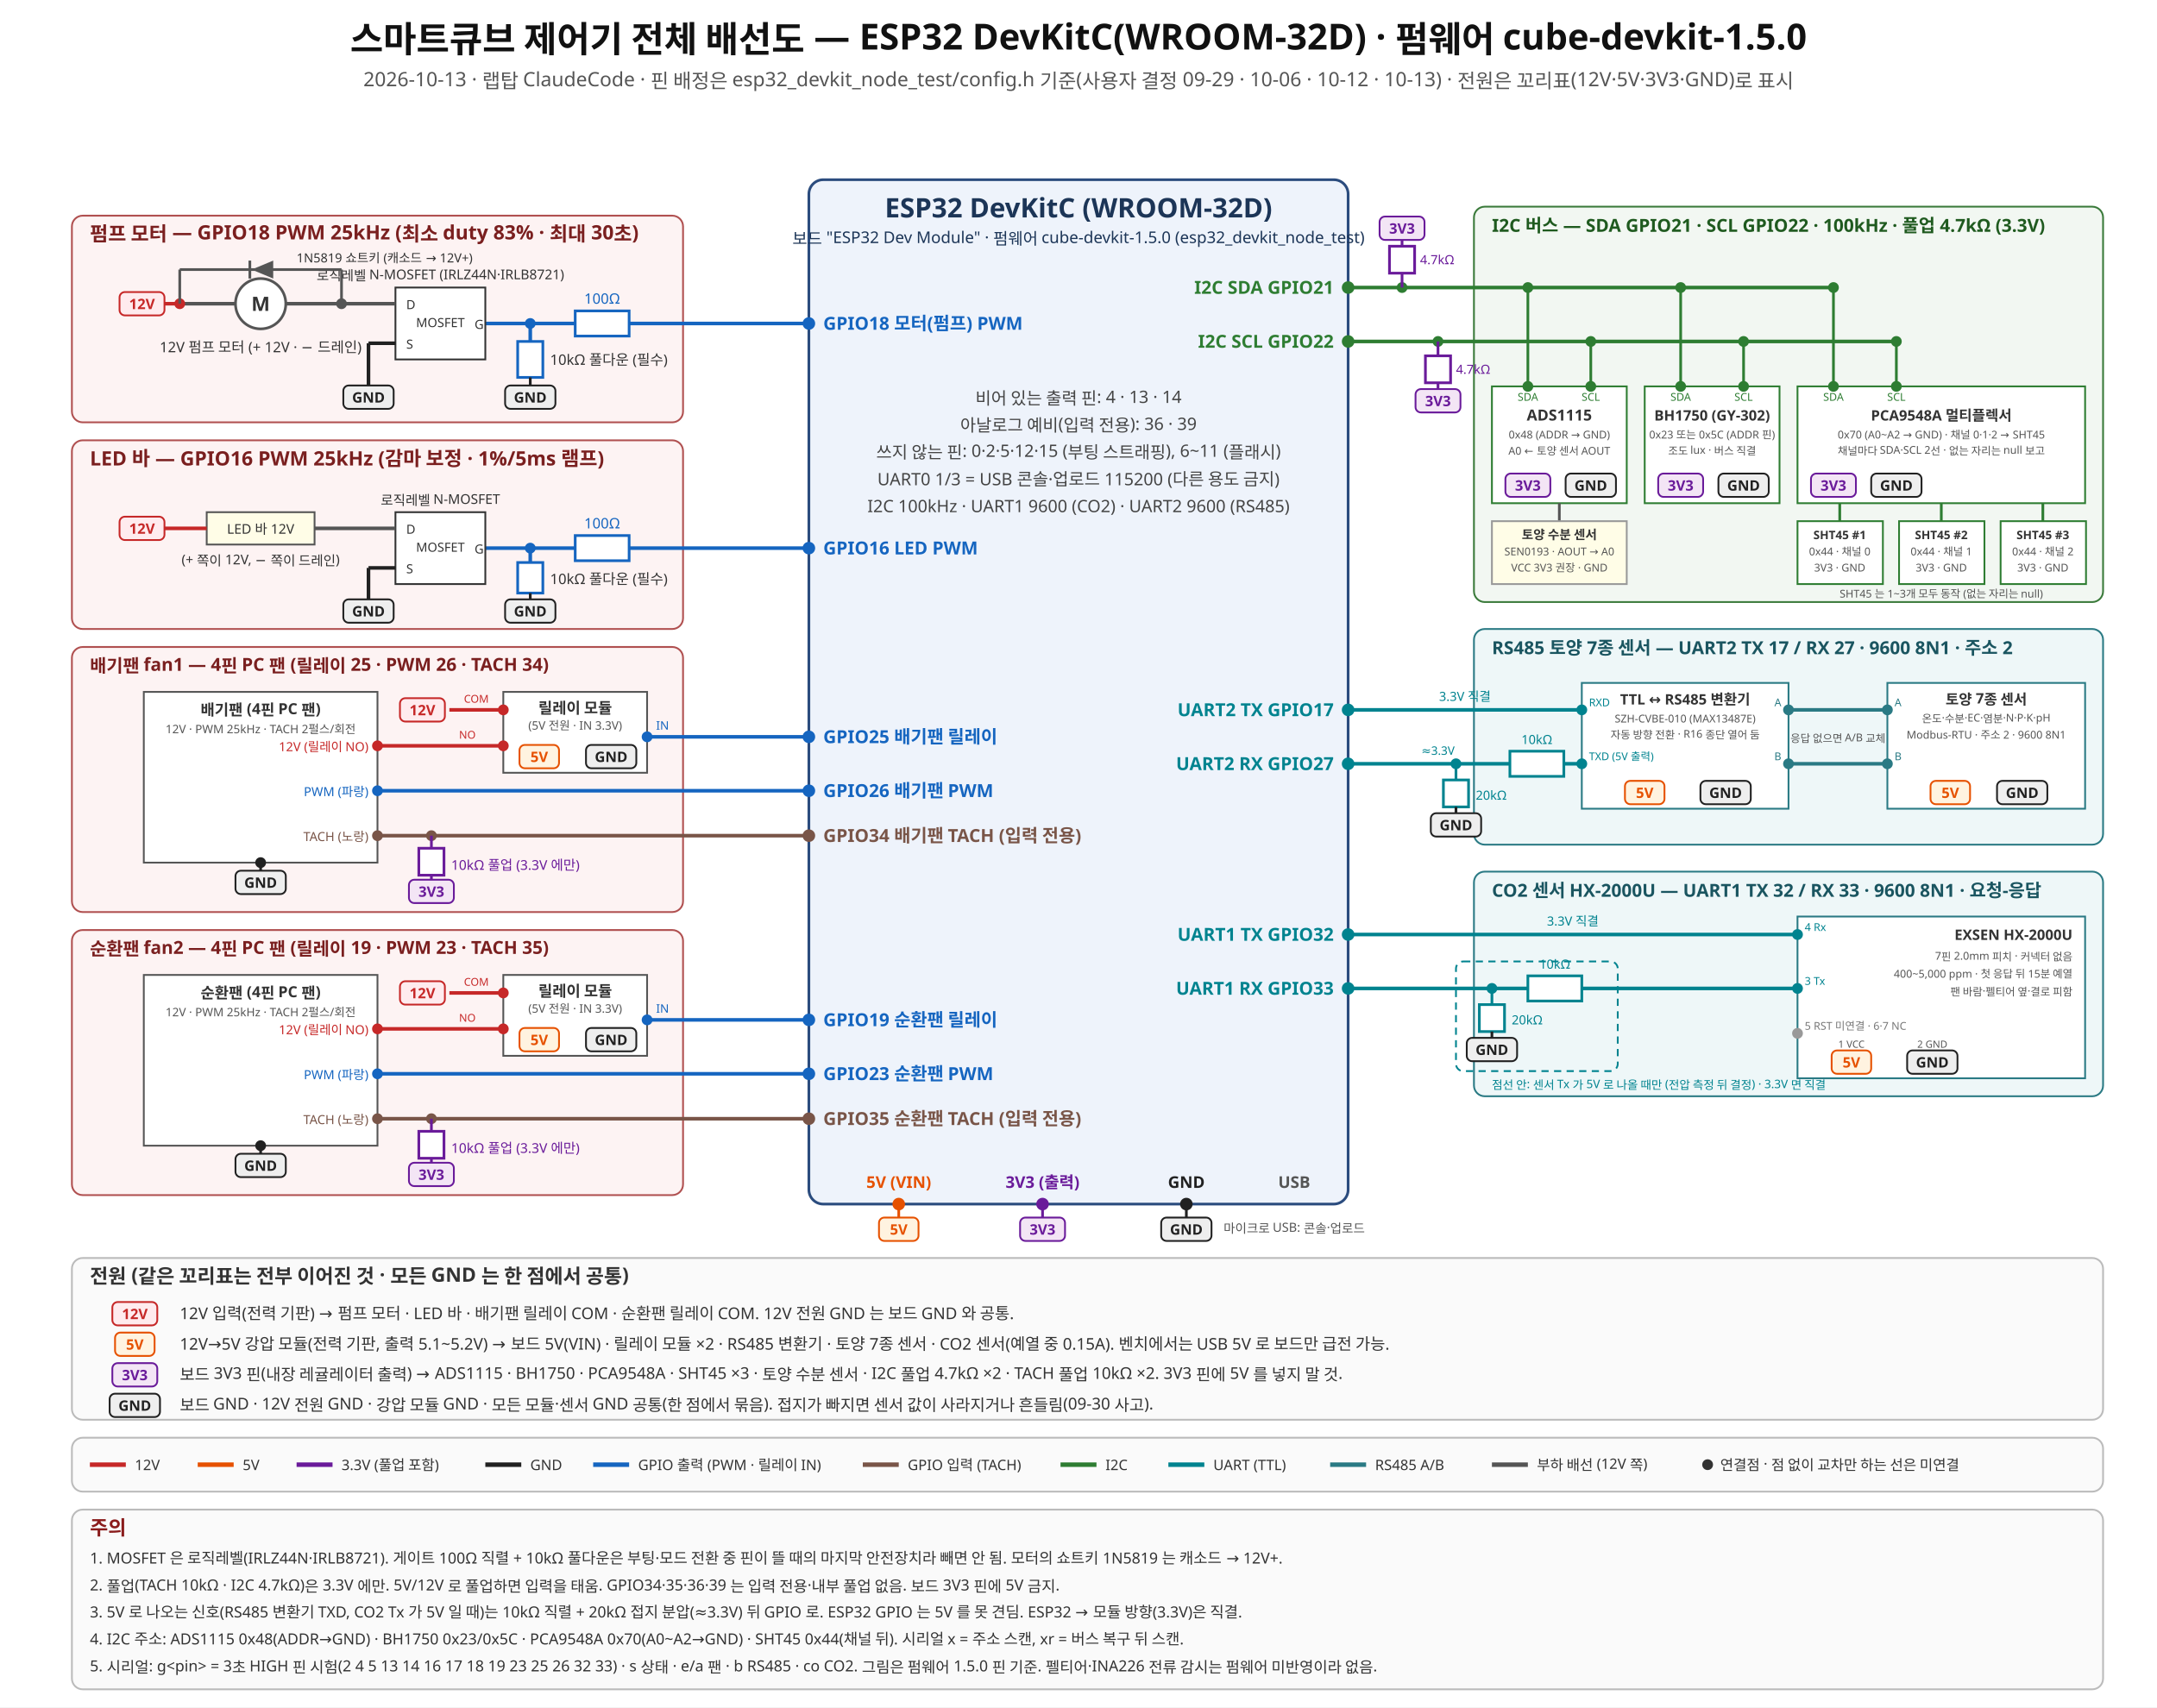
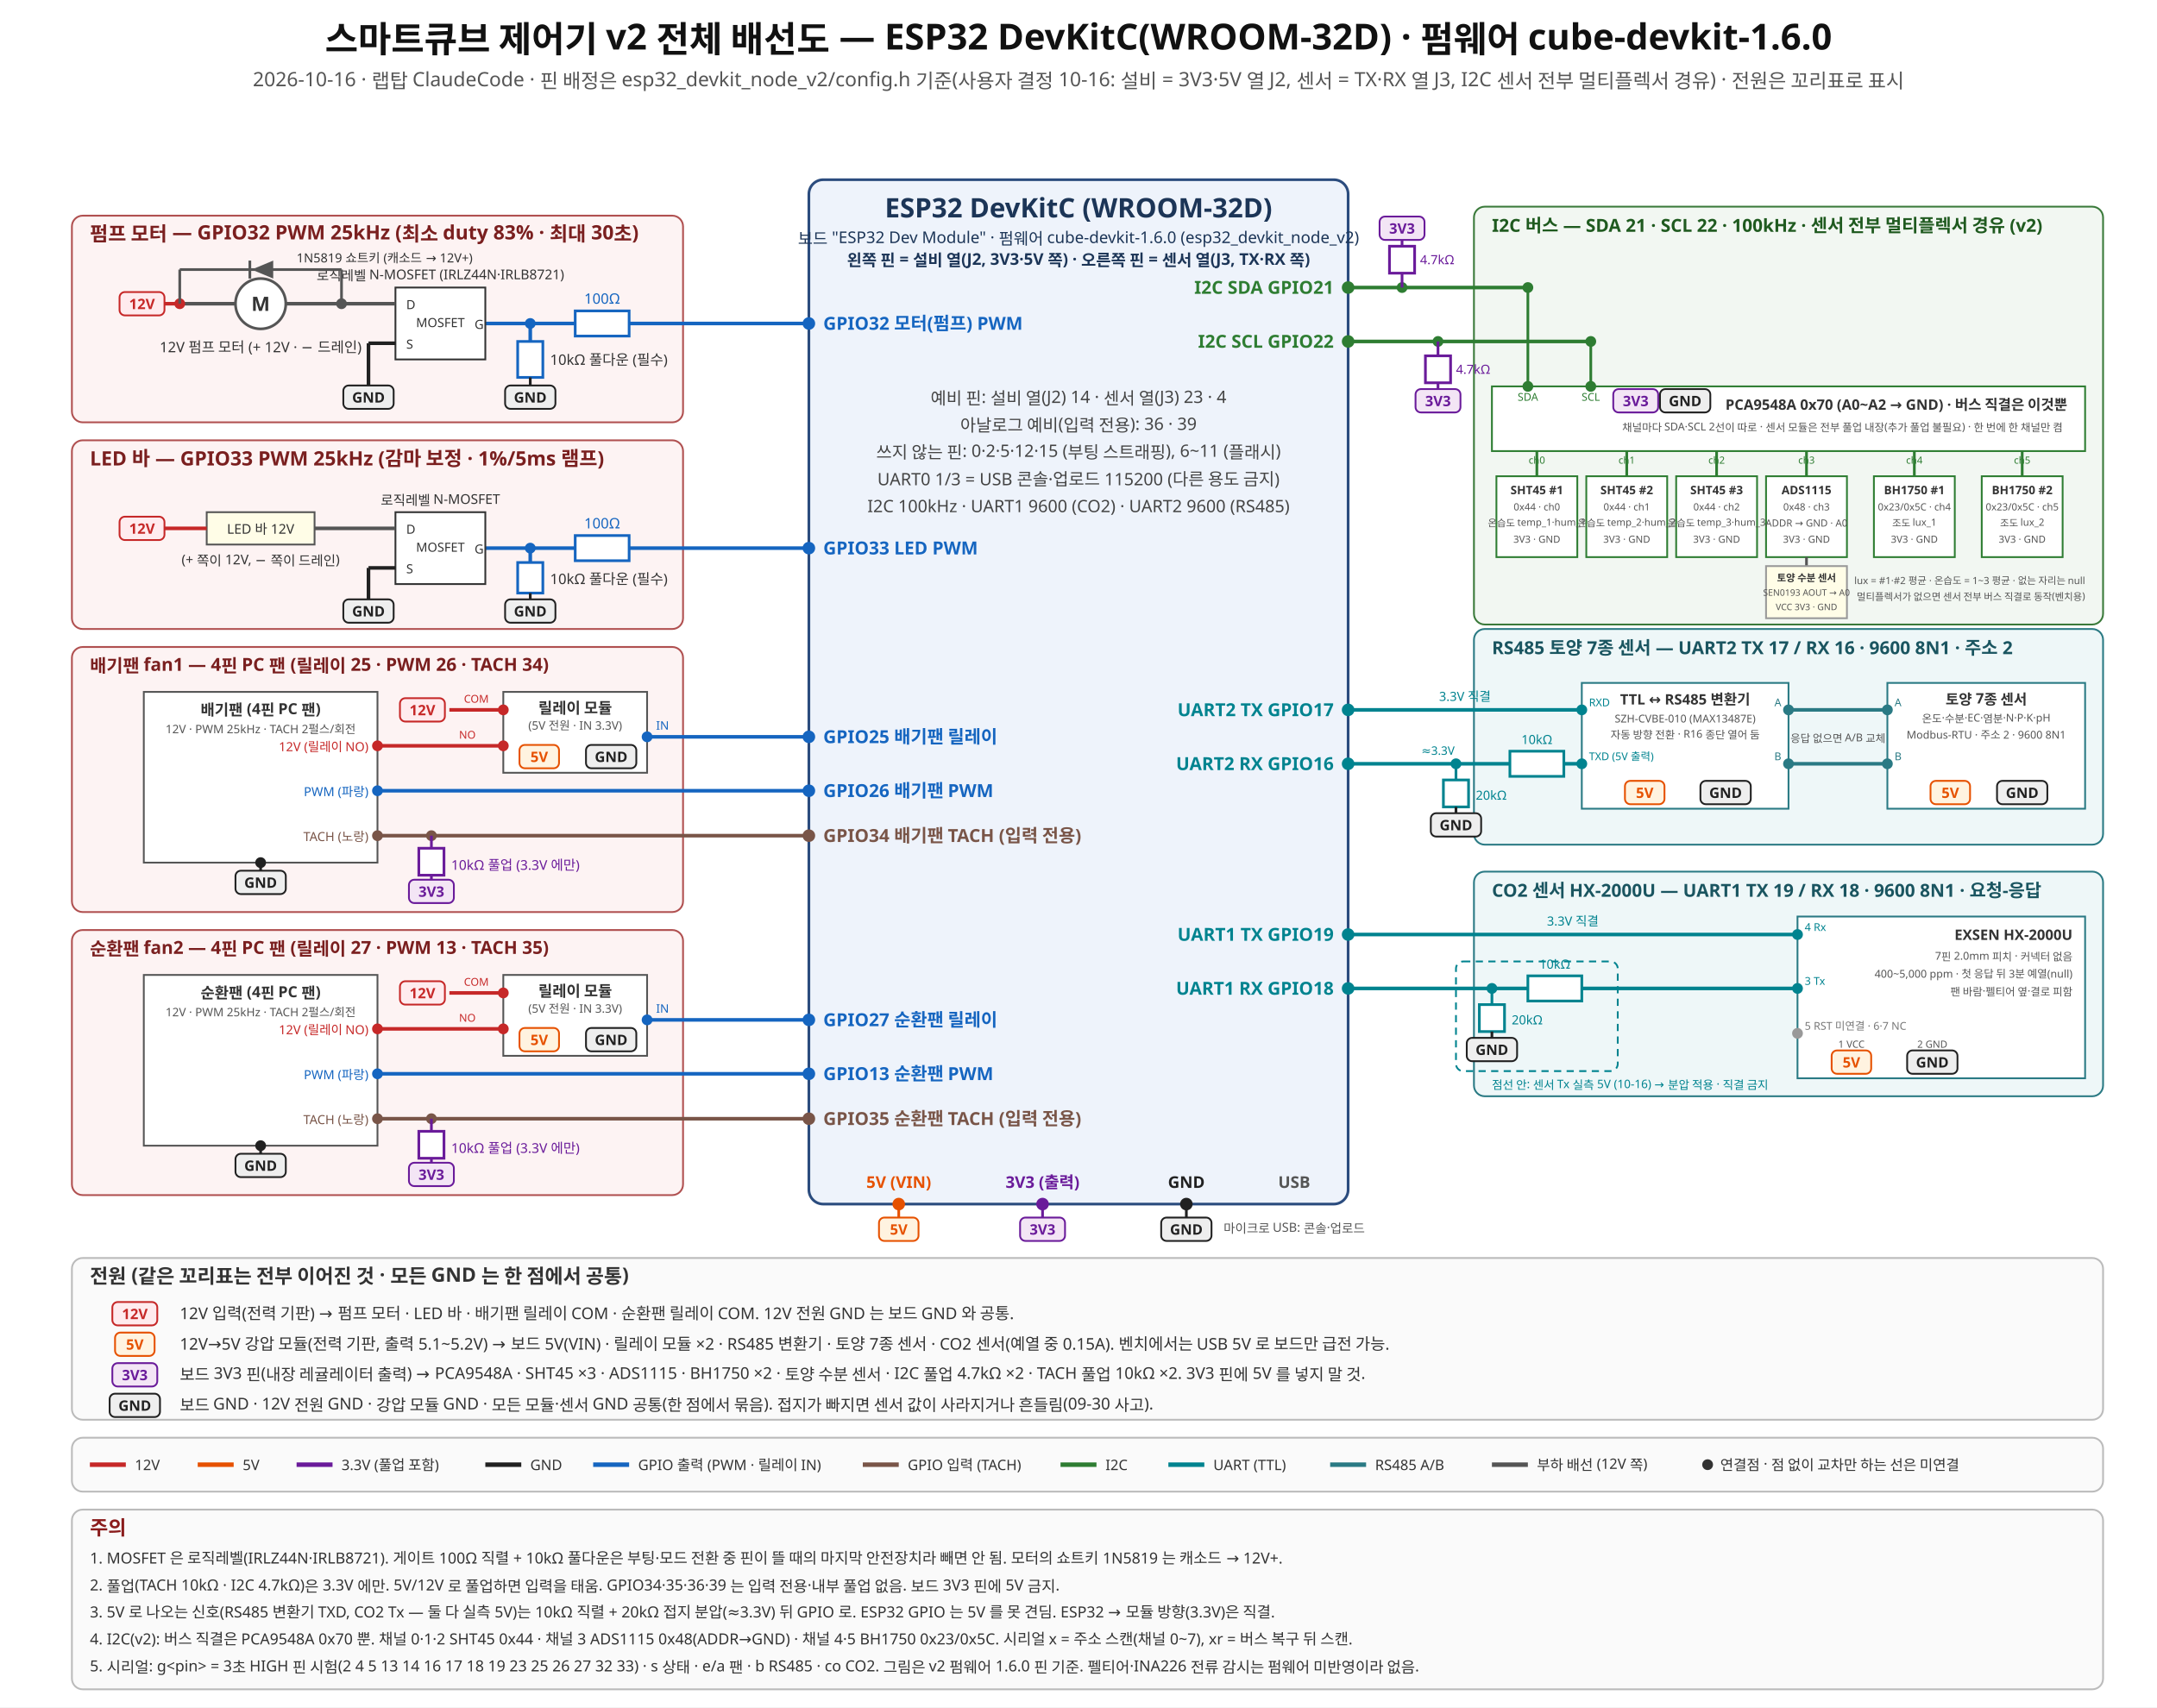
<svg xmlns="http://www.w3.org/2000/svg" width="2400" height="1900" viewBox="0 0 2400 1900" font-family="Malgun Gothic, Apple SD Gothic Neo, Noto Sans KR, sans-serif">
  <defs>
    <g id="tag12v">
      <rect x="-25" y="-13" width="50" height="26" rx="6" fill="#ffebee" stroke="#c62828" stroke-width="2" />
      <text y="6" font-size="16" font-weight="bold" text-anchor="middle" fill="#c62828">12V</text>
    </g>
    <g id="tag5v">
      <rect x="-22" y="-13" width="44" height="26" rx="6" fill="#fff3e0" stroke="#e65100" stroke-width="2" />
      <text y="6" font-size="16" font-weight="bold" text-anchor="middle" fill="#e65100">5V</text>
    </g>
    <g id="tag3v3">
      <rect x="-25" y="-13" width="50" height="26" rx="6" fill="#f3e5f5" stroke="#6a1b9a" stroke-width="2" />
      <text y="6" font-size="16" font-weight="bold" text-anchor="middle" fill="#6a1b9a">3V3</text>
    </g>
    <g id="taggnd">
      <rect x="-28" y="-13" width="56" height="26" rx="6" fill="#eeeeee" stroke="#212121" stroke-width="2" />
      <text y="6" font-size="16" font-weight="bold" text-anchor="middle" fill="#212121">GND</text>
    </g>
  </defs>
  <rect x="0" y="0" width="2400" height="1900" fill="#ffffff" />
-   <text x="1200" y="58" font-size="40" font-weight="bold" text-anchor="middle" fill="#111">스마트큐브 제어기 전체 배선도 — ESP32 DevKitC(WROOM-32D) · 펌웨어 cube-devkit-1.5.0</text>
-   <text x="1200" y="96" font-size="22" text-anchor="middle" fill="#555">2026-10-13 · 랩탑 ClaudeCode · 핀 배정은 esp32_devkit_node_test/config.h 기준(사용자 결정 09-29 · 10-06 · 10-12 · 10-13) · 전원은 꼬리표(12V·5V·3V3·GND)로 표시</text>
+   <text x="1200" y="58" font-size="40" font-weight="bold" text-anchor="middle" fill="#111">스마트큐브 제어기 v2 전체 배선도 — ESP32 DevKitC(WROOM-32D) · 펌웨어 cube-devkit-1.6.0</text>
+   <text x="1200" y="96" font-size="22" text-anchor="middle" fill="#555">2026-10-16 · 랩탑 ClaudeCode · 핀 배정은 esp32_devkit_node_v2/config.h 기준(사용자 결정 10-16: 설비 = 3V3·5V 열 J2, 센서 = TX·RX 열 J3, I2C 센서 전부 멀티플렉서 경유) · 전원은 꼬리표로 표시</text>
  <rect x="900" y="200" width="600" height="1140" rx="16" fill="#eef3fb" stroke="#2b4c7e" stroke-width="3" />
  <text x="1200" y="242" font-size="30" font-weight="bold" text-anchor="middle" fill="#1c3557">ESP32 DevKitC (WROOM-32D)</text>
-   <text x="1200" y="272" font-size="18" text-anchor="middle" fill="#1c3557">보드 "ESP32 Dev Module" · 펌웨어 cube-devkit-1.5.0 (esp32_devkit_node_test)</text>
-   <text x="1200" y="450" font-size="19" text-anchor="middle" fill="#444">비어 있는 출력 핀: 4 · 13 · 14</text>
+   <text x="1200" y="272" font-size="18" text-anchor="middle" fill="#1c3557">보드 "ESP32 Dev Module" · 펌웨어 cube-devkit-1.6.0 (esp32_devkit_node_v2)</text>
+   <text x="1200" y="296" font-size="18" font-weight="bold" text-anchor="middle" fill="#1c3557">왼쪽 핀 = 설비 열(J2, 3V3·5V 쪽) · 오른쪽 핀 = 센서 열(J3, TX·RX 쪽)</text>
+   <text x="1200" y="450" font-size="19" text-anchor="middle" fill="#444">예비 핀: 설비 열(J2) 14 · 센서 열(J3) 23 · 4</text>
  <text x="1200" y="480" font-size="19" text-anchor="middle" fill="#444">아날로그 예비(입력 전용): 36 · 39</text>
  <text x="1200" y="510" font-size="19" text-anchor="middle" fill="#444">쓰지 않는 핀: 0·2·5·12·15 (부팅 스트래핑), 6~11 (플래시)</text>
  <text x="1200" y="540" font-size="19" text-anchor="middle" fill="#444">UART0 1/3 = USB 콘솔·업로드 115200 (다른 용도 금지)</text>
  <text x="1200" y="570" font-size="19" text-anchor="middle" fill="#444">I2C 100kHz · UART1 9600 (CO2) · UART2 9600 (RS485)</text>
  <circle cx="900" cy="360" r="7" fill="#1565c0" />
-   <text x="916" y="367" font-size="20" font-weight="bold" fill="#1565c0">GPIO18  모터(펌프) PWM</text>
+   <text x="916" y="367" font-size="20" font-weight="bold" fill="#1565c0">GPIO32  모터(펌프) PWM</text>
  <circle cx="900" cy="610" r="7" fill="#1565c0" />
-   <text x="916" y="617" font-size="20" font-weight="bold" fill="#1565c0">GPIO16  LED PWM</text>
+   <text x="916" y="617" font-size="20" font-weight="bold" fill="#1565c0">GPIO33  LED PWM</text>
  <circle cx="900" cy="820" r="7" fill="#1565c0" />
  <text x="916" y="827" font-size="20" font-weight="bold" fill="#1565c0">GPIO25  배기팬 릴레이</text>
  <circle cx="900" cy="880" r="7" fill="#1565c0" />
  <text x="916" y="887" font-size="20" font-weight="bold" fill="#1565c0">GPIO26  배기팬 PWM</text>
  <circle cx="900" cy="930" r="7" fill="#795548" />
  <text x="916" y="937" font-size="20" font-weight="bold" fill="#795548">GPIO34  배기팬 TACH (입력 전용)</text>
  <circle cx="900" cy="1135" r="7" fill="#1565c0" />
-   <text x="916" y="1142" font-size="20" font-weight="bold" fill="#1565c0">GPIO19  순환팬 릴레이</text>
+   <text x="916" y="1142" font-size="20" font-weight="bold" fill="#1565c0">GPIO27  순환팬 릴레이</text>
  <circle cx="900" cy="1195" r="7" fill="#1565c0" />
-   <text x="916" y="1202" font-size="20" font-weight="bold" fill="#1565c0">GPIO23  순환팬 PWM</text>
+   <text x="916" y="1202" font-size="20" font-weight="bold" fill="#1565c0">GPIO13  순환팬 PWM</text>
  <circle cx="900" cy="1245" r="7" fill="#795548" />
  <text x="916" y="1252" font-size="20" font-weight="bold" fill="#795548">GPIO35  순환팬 TACH (입력 전용)</text>
  <circle cx="1500" cy="320" r="7" fill="#2e7d32" />
  <text x="1484" y="327" font-size="20" font-weight="bold" text-anchor="end" fill="#2e7d32">I2C SDA  GPIO21</text>
  <circle cx="1500" cy="380" r="7" fill="#2e7d32" />
  <text x="1484" y="387" font-size="20" font-weight="bold" text-anchor="end" fill="#2e7d32">I2C SCL  GPIO22</text>
  <circle cx="1500" cy="790" r="7" fill="#00838f" />
  <text x="1484" y="797" font-size="20" font-weight="bold" text-anchor="end" fill="#00838f">UART2 TX  GPIO17</text>
  <circle cx="1500" cy="850" r="7" fill="#00838f" />
-   <text x="1484" y="857" font-size="20" font-weight="bold" text-anchor="end" fill="#00838f">UART2 RX  GPIO27</text>
+   <text x="1484" y="857" font-size="20" font-weight="bold" text-anchor="end" fill="#00838f">UART2 RX  GPIO16</text>
  <circle cx="1500" cy="1040" r="7" fill="#00838f" />
-   <text x="1484" y="1047" font-size="20" font-weight="bold" text-anchor="end" fill="#00838f">UART1 TX  GPIO32</text>
+   <text x="1484" y="1047" font-size="20" font-weight="bold" text-anchor="end" fill="#00838f">UART1 TX  GPIO19</text>
  <circle cx="1500" cy="1100" r="7" fill="#00838f" />
-   <text x="1484" y="1107" font-size="20" font-weight="bold" text-anchor="end" fill="#00838f">UART1 RX  GPIO33</text>
+   <text x="1484" y="1107" font-size="20" font-weight="bold" text-anchor="end" fill="#00838f">UART1 RX  GPIO18</text>
  <circle cx="1000" cy="1340" r="7" fill="#e65100" />
  <text x="1000" y="1322" font-size="18" font-weight="bold" text-anchor="middle" fill="#e65100">5V (VIN)</text>
  <line x1="1000" y1="1340" x2="1000" y2="1355" stroke="#e65100" stroke-width="3" />
  <use href="#tag5v" x="1000" y="1368" />
  <circle cx="1160" cy="1340" r="7" fill="#6a1b9a" />
  <text x="1160" y="1322" font-size="18" font-weight="bold" text-anchor="middle" fill="#6a1b9a">3V3 (출력)</text>
  <line x1="1160" y1="1340" x2="1160" y2="1355" stroke="#6a1b9a" stroke-width="3" />
  <use href="#tag3v3" x="1160" y="1368" />
  <circle cx="1320" cy="1340" r="7" fill="#212121" />
  <text x="1320" y="1322" font-size="18" font-weight="bold" text-anchor="middle" fill="#212121">GND</text>
  <line x1="1320" y1="1340" x2="1320" y2="1355" stroke="#212121" stroke-width="3" />
  <use href="#taggnd" x="1320" y="1368" />
  <text x="1440" y="1322" font-size="18" font-weight="bold" text-anchor="middle" fill="#555">USB</text>
  <text x="1440" y="1372" font-size="14" text-anchor="middle" fill="#555">마이크로 USB: 콘솔·업로드</text>
  <rect x="80" y="240" width="680" height="230" rx="12" fill="#fdf3f3" stroke="#b05050" stroke-width="2" />
-   <text x="100" y="268" font-size="22" font-weight="bold" fill="#7a1f1f">펌프 모터 — GPIO18 PWM 25kHz (최소 duty 83% · 최대 30초)</text>
+   <text x="100" y="268" font-size="22" font-weight="bold" fill="#7a1f1f">펌프 모터 — GPIO32 PWM 25kHz (최소 duty 83% · 최대 30초)</text>
  <line x1="900" y1="360" x2="700" y2="360" stroke="#1565c0" stroke-width="4" />
  <rect x="640" y="346" width="60" height="28" fill="#fff" stroke="#1565c0" stroke-width="3" />
  <text x="670" y="338" font-size="16" text-anchor="middle" fill="#1565c0">100Ω</text>
  <line x1="640" y1="360" x2="540" y2="360" stroke="#1565c0" stroke-width="4" />
  <circle cx="590" cy="360" r="6" fill="#1565c0" />
  <line x1="590" y1="360" x2="590" y2="380" stroke="#1565c0" stroke-width="4" />
  <rect x="576" y="380" width="28" height="40" fill="#fff" stroke="#1565c0" stroke-width="3" />
  <text x="612" y="406" font-size="16" fill="#333">10kΩ 풀다운 (필수)</text>
  <line x1="590" y1="420" x2="590" y2="429" stroke="#212121" stroke-width="3" />
  <use href="#taggnd" x="590" y="442" />
  <rect x="440" y="320" width="100" height="80" fill="#fff" stroke="#333" stroke-width="2" />
  <text x="490" y="312" font-size="15" text-anchor="middle" fill="#333">로직레벨 N-MOSFET (IRLZ44N·IRLB8721)</text>
  <text x="528" y="366" font-size="14" fill="#333">G</text>
  <text x="452" y="344" font-size="14" fill="#333">D</text>
  <text x="452" y="388" font-size="14" fill="#333">S</text>
  <text x="490" y="364" font-size="14" text-anchor="middle" fill="#333">MOSFET</text>
  <line x1="440" y1="338" x2="318" y2="338" stroke="#555" stroke-width="4" />
  <circle cx="290" cy="338" r="28" fill="#fff" stroke="#555" stroke-width="3" />
  <text x="290" y="346" font-size="22" font-weight="bold" text-anchor="middle" fill="#333">M</text>
  <line x1="262" y1="338" x2="200" y2="338" stroke="#555" stroke-width="4" />
  <circle cx="200" cy="338" r="6" fill="#c62828" />
  <line x1="200" y1="338" x2="183" y2="338" stroke="#c62828" stroke-width="4" />
  <use href="#tag12v" x="158" y="338" />
  <text x="290" y="392" font-size="16" text-anchor="middle" fill="#333">12V 펌프 모터 (+ 12V · − 드레인)</text>
  <circle cx="380" cy="338" r="6" fill="#555" />
  <line x1="380" y1="338" x2="380" y2="300" stroke="#555" stroke-width="3" />
  <line x1="380" y1="300" x2="200" y2="300" stroke="#555" stroke-width="3" />
  <line x1="200" y1="300" x2="200" y2="338" stroke="#555" stroke-width="3" />
  <polygon points="304,290 304,310 280,300" fill="#555" />
  <line x1="278" y1="290" x2="278" y2="310" stroke="#555" stroke-width="3" />
  <text x="330" y="292" font-size="14" fill="#333">1N5819 쇼트키 (캐소드 → 12V+)</text>
  <line x1="440" y1="382" x2="410" y2="382" stroke="#212121" stroke-width="4" />
  <line x1="410" y1="382" x2="410" y2="429" stroke="#212121" stroke-width="4" />
  <use href="#taggnd" x="410" y="442" />
  <rect x="80" y="490" width="680" height="210" rx="12" fill="#fdf3f3" stroke="#b05050" stroke-width="2" />
-   <text x="100" y="518" font-size="22" font-weight="bold" fill="#7a1f1f">LED 바 — GPIO16 PWM 25kHz (감마 보정 · 1%/5ms 램프)</text>
+   <text x="100" y="518" font-size="22" font-weight="bold" fill="#7a1f1f">LED 바 — GPIO33 PWM 25kHz (감마 보정 · 1%/5ms 램프)</text>
  <line x1="900" y1="610" x2="700" y2="610" stroke="#1565c0" stroke-width="4" />
  <rect x="640" y="596" width="60" height="28" fill="#fff" stroke="#1565c0" stroke-width="3" />
  <text x="670" y="588" font-size="16" text-anchor="middle" fill="#1565c0">100Ω</text>
  <line x1="640" y1="610" x2="540" y2="610" stroke="#1565c0" stroke-width="4" />
  <circle cx="590" cy="610" r="6" fill="#1565c0" />
  <line x1="590" y1="610" x2="590" y2="626" stroke="#1565c0" stroke-width="4" />
  <rect x="576" y="626" width="28" height="34" fill="#fff" stroke="#1565c0" stroke-width="3" />
  <text x="612" y="650" font-size="16" fill="#333">10kΩ 풀다운 (필수)</text>
  <line x1="590" y1="660" x2="590" y2="667" stroke="#212121" stroke-width="3" />
  <use href="#taggnd" x="590" y="680" />
  <rect x="440" y="570" width="100" height="80" fill="#fff" stroke="#333" stroke-width="2" />
  <text x="490" y="562" font-size="15" text-anchor="middle" fill="#333">로직레벨 N-MOSFET</text>
  <text x="528" y="616" font-size="14" fill="#333">G</text>
  <text x="452" y="594" font-size="14" fill="#333">D</text>
  <text x="452" y="638" font-size="14" fill="#333">S</text>
  <text x="490" y="614" font-size="14" text-anchor="middle" fill="#333">MOSFET</text>
  <line x1="440" y1="588" x2="350" y2="588" stroke="#555" stroke-width="4" />
  <rect x="230" y="570" width="120" height="36" fill="#fffde7" stroke="#555" stroke-width="2" />
  <text x="290" y="594" font-size="15" text-anchor="middle" fill="#333">LED 바 12V</text>
  <line x1="230" y1="588" x2="183" y2="588" stroke="#c62828" stroke-width="4" />
  <use href="#tag12v" x="158" y="588" />
  <text x="290" y="628" font-size="15" text-anchor="middle" fill="#333">(+ 쪽이 12V, − 쪽이 드레인)</text>
  <line x1="440" y1="632" x2="410" y2="632" stroke="#212121" stroke-width="4" />
  <line x1="410" y1="632" x2="410" y2="667" stroke="#212121" stroke-width="4" />
  <use href="#taggnd" x="410" y="680" />
  <rect x="80" y="720" width="680" height="295" rx="12" fill="#fdf3f3" stroke="#b05050" stroke-width="2" />
  <text x="100" y="748" font-size="20" font-weight="bold" fill="#7a1f1f">배기팬 fan1 — 4핀 PC 팬 (릴레이 25 · PWM 26 · TACH 34)</text>
  <rect x="560" y="770" width="160" height="90" fill="#fff" stroke="#555" stroke-width="2" />
  <text x="640" y="794" font-size="17" font-weight="bold" text-anchor="middle" fill="#333">릴레이 모듈</text>
  <text x="640" y="812" font-size="13" text-anchor="middle" fill="#555">(5V 전원 · IN 3.3V)</text>
  <use href="#tag5v" x="600" y="842" />
  <use href="#taggnd" x="680" y="842" />
  <circle cx="720" cy="820" r="6" fill="#1565c0" />
  <text x="730" y="812" font-size="13" fill="#1565c0">IN</text>
  <line x1="900" y1="820" x2="720" y2="820" stroke="#1565c0" stroke-width="4" />
  <circle cx="560" cy="790" r="6" fill="#c62828" />
  <text x="530" y="782" font-size="12" text-anchor="middle" fill="#c62828">COM</text>
  <line x1="560" y1="790" x2="500" y2="790" stroke="#c62828" stroke-width="4" />
  <use href="#tag12v" x="470" y="790" />
  <circle cx="560" cy="830" r="6" fill="#c62828" />
  <text x="520" y="822" font-size="12" text-anchor="middle" fill="#c62828">NO</text>
  <line x1="560" y1="830" x2="420" y2="830" stroke="#c62828" stroke-width="4" />
  <rect x="160" y="770" width="260" height="190" fill="#fff" stroke="#555" stroke-width="2" />
  <text x="290" y="796" font-size="17" font-weight="bold" text-anchor="middle" fill="#333">배기팬 (4핀 PC 팬)</text>
  <text x="290" y="816" font-size="13" text-anchor="middle" fill="#555">12V · PWM 25kHz · TACH 2펄스/회전</text>
  <circle cx="420" cy="830" r="6" fill="#c62828" />
  <text x="410" y="836" font-size="14" text-anchor="end" fill="#c62828">12V (릴레이 NO)</text>
  <circle cx="420" cy="880" r="6" fill="#1565c0" />
  <text x="410" y="886" font-size="14" text-anchor="end" fill="#1565c0">PWM (파랑)</text>
  <circle cx="420" cy="930" r="6" fill="#795548" />
  <text x="410" y="936" font-size="14" text-anchor="end" fill="#795548">TACH (노랑)</text>
  <circle cx="290" cy="960" r="6" fill="#212121" />
  <line x1="290" y1="960" x2="290" y2="969" stroke="#212121" stroke-width="3" />
  <use href="#taggnd" x="290" y="982" />
  <line x1="900" y1="880" x2="420" y2="880" stroke="#1565c0" stroke-width="4" />
  <line x1="420" y1="930" x2="900" y2="930" stroke="#795548" stroke-width="4" />
  <circle cx="480" cy="930" r="6" fill="#795548" />
  <line x1="480" y1="930" x2="480" y2="944" stroke="#6a1b9a" stroke-width="3" />
  <rect x="466" y="944" width="28" height="30" fill="#fff" stroke="#6a1b9a" stroke-width="3" />
  <line x1="480" y1="974" x2="480" y2="979" stroke="#6a1b9a" stroke-width="3" />
  <use href="#tag3v3" x="480" y="992" />
  <text x="502" y="968" font-size="15" fill="#6a1b9a">10kΩ 풀업 (3.3V 에만)</text>
  <rect x="80" y="1035" width="680" height="295" rx="12" fill="#fdf3f3" stroke="#b05050" stroke-width="2" />
-   <text x="100" y="1063" font-size="20" font-weight="bold" fill="#7a1f1f">순환팬 fan2 — 4핀 PC 팬 (릴레이 19 · PWM 23 · TACH 35)</text>
+   <text x="100" y="1063" font-size="20" font-weight="bold" fill="#7a1f1f">순환팬 fan2 — 4핀 PC 팬 (릴레이 27 · PWM 13 · TACH 35)</text>
  <rect x="560" y="1085" width="160" height="90" fill="#fff" stroke="#555" stroke-width="2" />
  <text x="640" y="1109" font-size="17" font-weight="bold" text-anchor="middle" fill="#333">릴레이 모듈</text>
  <text x="640" y="1127" font-size="13" text-anchor="middle" fill="#555">(5V 전원 · IN 3.3V)</text>
  <use href="#tag5v" x="600" y="1157" />
  <use href="#taggnd" x="680" y="1157" />
  <circle cx="720" cy="1135" r="6" fill="#1565c0" />
  <text x="730" y="1127" font-size="13" fill="#1565c0">IN</text>
  <line x1="900" y1="1135" x2="720" y2="1135" stroke="#1565c0" stroke-width="4" />
  <circle cx="560" cy="1105" r="6" fill="#c62828" />
  <text x="530" y="1097" font-size="12" text-anchor="middle" fill="#c62828">COM</text>
  <line x1="560" y1="1105" x2="500" y2="1105" stroke="#c62828" stroke-width="4" />
  <use href="#tag12v" x="470" y="1105" />
  <circle cx="560" cy="1145" r="6" fill="#c62828" />
  <text x="520" y="1137" font-size="12" text-anchor="middle" fill="#c62828">NO</text>
  <line x1="560" y1="1145" x2="420" y2="1145" stroke="#c62828" stroke-width="4" />
  <rect x="160" y="1085" width="260" height="190" fill="#fff" stroke="#555" stroke-width="2" />
  <text x="290" y="1111" font-size="17" font-weight="bold" text-anchor="middle" fill="#333">순환팬 (4핀 PC 팬)</text>
  <text x="290" y="1131" font-size="13" text-anchor="middle" fill="#555">12V · PWM 25kHz · TACH 2펄스/회전</text>
  <circle cx="420" cy="1145" r="6" fill="#c62828" />
  <text x="410" y="1151" font-size="14" text-anchor="end" fill="#c62828">12V (릴레이 NO)</text>
  <circle cx="420" cy="1195" r="6" fill="#1565c0" />
  <text x="410" y="1201" font-size="14" text-anchor="end" fill="#1565c0">PWM (파랑)</text>
  <circle cx="420" cy="1245" r="6" fill="#795548" />
  <text x="410" y="1251" font-size="14" text-anchor="end" fill="#795548">TACH (노랑)</text>
  <circle cx="290" cy="1275" r="6" fill="#212121" />
  <line x1="290" y1="1275" x2="290" y2="1284" stroke="#212121" stroke-width="3" />
  <use href="#taggnd" x="290" y="1297" />
  <line x1="900" y1="1195" x2="420" y2="1195" stroke="#1565c0" stroke-width="4" />
  <line x1="420" y1="1245" x2="900" y2="1245" stroke="#795548" stroke-width="4" />
  <circle cx="480" cy="1245" r="6" fill="#795548" />
  <line x1="480" y1="1245" x2="480" y2="1259" stroke="#6a1b9a" stroke-width="3" />
  <rect x="466" y="1259" width="28" height="30" fill="#fff" stroke="#6a1b9a" stroke-width="3" />
  <line x1="480" y1="1289" x2="480" y2="1294" stroke="#6a1b9a" stroke-width="3" />
  <use href="#tag3v3" x="480" y="1307" />
  <text x="502" y="1283" font-size="15" fill="#6a1b9a">10kΩ 풀업 (3.3V 에만)</text>
-   <rect x="1640" y="230" width="700" height="440" rx="12" fill="#f2f7f2" stroke="#3a7a3a" stroke-width="2" />
-   <text x="1660" y="258" font-size="20" font-weight="bold" fill="#1f5a1f">I2C 버스 — SDA GPIO21 · SCL GPIO22 · 100kHz · 풀업 4.7kΩ (3.3V)</text>
-   <line x1="1500" y1="320" x2="2040" y2="320" stroke="#2e7d32" stroke-width="4" />
-   <line x1="1500" y1="380" x2="2110" y2="380" stroke="#2e7d32" stroke-width="4" />
+   <rect x="1640" y="230" width="700" height="465" rx="12" fill="#f2f7f2" stroke="#3a7a3a" stroke-width="2" />
+   <text x="1660" y="258" font-size="20" font-weight="bold" fill="#1f5a1f">I2C 버스 — SDA 21 · SCL 22 · 100kHz · 센서 전부 멀티플렉서 경유 (v2)</text>
+   <line x1="1500" y1="320" x2="1700" y2="320" stroke="#2e7d32" stroke-width="4" />
+   <line x1="1500" y1="380" x2="1770" y2="380" stroke="#2e7d32" stroke-width="4" />
  <circle cx="1560" cy="320" r="6" fill="#2e7d32" />
  <line x1="1560" y1="320" x2="1560" y2="304" stroke="#6a1b9a" stroke-width="3" />
  <rect x="1546" y="274" width="28" height="30" fill="#fff" stroke="#6a1b9a" stroke-width="3" />
  <line x1="1560" y1="274" x2="1560" y2="267" stroke="#6a1b9a" stroke-width="3" />
  <use href="#tag3v3" x="1560" y="254" />
  <text x="1580" y="294" font-size="14" fill="#6a1b9a">4.7kΩ</text>
  <circle cx="1600" cy="380" r="6" fill="#2e7d32" />
  <line x1="1600" y1="380" x2="1600" y2="396" stroke="#6a1b9a" stroke-width="3" />
  <rect x="1586" y="396" width="28" height="30" fill="#fff" stroke="#6a1b9a" stroke-width="3" />
  <line x1="1600" y1="426" x2="1600" y2="433" stroke="#6a1b9a" stroke-width="3" />
  <use href="#tag3v3" x="1600" y="446" />
  <text x="1620" y="416" font-size="14" fill="#6a1b9a">4.7kΩ</text>
-   <rect x="1660" y="430" width="150" height="130" fill="#fff" stroke="#2e7d32" stroke-width="2" />
+   <rect x="1660" y="430" width="660" height="72" fill="#fff" stroke="#2e7d32" stroke-width="2" />
  <circle cx="1700" cy="430" r="6" fill="#2e7d32" />
  <line x1="1700" y1="430" x2="1700" y2="320" stroke="#2e7d32" stroke-width="3" />
  <circle cx="1700" cy="320" r="6" fill="#2e7d32" />
  <circle cx="1770" cy="430" r="6" fill="#2e7d32" />
  <line x1="1770" y1="430" x2="1770" y2="380" stroke="#2e7d32" stroke-width="3" />
  <circle cx="1770" cy="380" r="6" fill="#2e7d32" />
  <text x="1700" y="446" font-size="12" text-anchor="middle" fill="#2e7d32">SDA</text>
  <text x="1770" y="446" font-size="12" text-anchor="middle" fill="#2e7d32">SCL</text>
-   <text x="1735" y="468" font-size="17" font-weight="bold" text-anchor="middle" fill="#333">ADS1115</text>
-   <text x="1735" y="488" font-size="12" text-anchor="middle" fill="#555">0x48 (ADDR → GND)</text>
-   <text x="1735" y="506" font-size="12" text-anchor="middle" fill="#555">A0 ← 토양 센서 AOUT</text>
-   <use href="#tag3v3" x="1700" y="540" />
-   <use href="#taggnd" x="1770" y="540" />
-   <line x1="1735" y1="560" x2="1735" y2="580" stroke="#555" stroke-width="3" />
-   <rect x="1660" y="580" width="150" height="70" fill="#fffde7" stroke="#999" stroke-width="2" />
-   <text x="1735" y="600" font-size="14" font-weight="bold" text-anchor="middle" fill="#333">토양 수분 센서</text>
-   <text x="1735" y="618" font-size="12" text-anchor="middle" fill="#555">SEN0193 · AOUT → A0</text>
-   <text x="1735" y="636" font-size="12" text-anchor="middle" fill="#555">VCC 3V3 권장 · GND</text>
-   <rect x="1830" y="430" width="150" height="130" fill="#fff" stroke="#2e7d32" stroke-width="2" />
-   <circle cx="1870" cy="430" r="6" fill="#2e7d32" />
-   <line x1="1870" y1="430" x2="1870" y2="320" stroke="#2e7d32" stroke-width="3" />
-   <circle cx="1870" cy="320" r="6" fill="#2e7d32" />
-   <circle cx="1940" cy="430" r="6" fill="#2e7d32" />
-   <line x1="1940" y1="430" x2="1940" y2="380" stroke="#2e7d32" stroke-width="3" />
-   <circle cx="1940" cy="380" r="6" fill="#2e7d32" />
-   <text x="1870" y="446" font-size="12" text-anchor="middle" fill="#2e7d32">SDA</text>
-   <text x="1940" y="446" font-size="12" text-anchor="middle" fill="#2e7d32">SCL</text>
-   <text x="1905" y="468" font-size="16" font-weight="bold" text-anchor="middle" fill="#333">BH1750 (GY-302)</text>
-   <text x="1905" y="488" font-size="12" text-anchor="middle" fill="#555">0x23 또는 0x5C (ADDR 핀)</text>
-   <text x="1905" y="506" font-size="12" text-anchor="middle" fill="#555">조도 lux · 버스 직결</text>
-   <use href="#tag3v3" x="1870" y="540" />
-   <use href="#taggnd" x="1940" y="540" />
-   <rect x="2000" y="430" width="320" height="130" fill="#fff" stroke="#2e7d32" stroke-width="2" />
-   <circle cx="2040" cy="430" r="6" fill="#2e7d32" />
-   <line x1="2040" y1="430" x2="2040" y2="320" stroke="#2e7d32" stroke-width="3" />
-   <circle cx="2040" cy="320" r="6" fill="#2e7d32" />
-   <circle cx="2110" cy="430" r="6" fill="#2e7d32" />
-   <line x1="2110" y1="430" x2="2110" y2="380" stroke="#2e7d32" stroke-width="3" />
-   <circle cx="2110" cy="380" r="6" fill="#2e7d32" />
-   <text x="2040" y="446" font-size="12" text-anchor="middle" fill="#2e7d32">SDA</text>
-   <text x="2110" y="446" font-size="12" text-anchor="middle" fill="#2e7d32">SCL</text>
-   <text x="2160" y="468" font-size="16" font-weight="bold" text-anchor="middle" fill="#333">PCA9548A 멀티플렉서</text>
-   <text x="2160" y="488" font-size="12" text-anchor="middle" fill="#555">0x70 (A0~A2 → GND) · 채널 0·1·2 → SHT45</text>
-   <text x="2160" y="506" font-size="12" text-anchor="middle" fill="#555">채널마다 SDA·SCL 2선 · 없는 자리는 null 보고</text>
-   <use href="#tag3v3" x="2040" y="540" />
-   <use href="#taggnd" x="2110" y="540" />
-   <line x1="2047" y1="560" x2="2047" y2="580" stroke="#2e7d32" stroke-width="3" />
-   <line x1="2160" y1="560" x2="2160" y2="580" stroke="#2e7d32" stroke-width="3" />
-   <line x1="2273" y1="560" x2="2273" y2="580" stroke="#2e7d32" stroke-width="3" />
-   <rect x="2000" y="580" width="95" height="70" fill="#fff" stroke="#2e7d32" stroke-width="2" />
-   <text x="2047" y="600" font-size="13" font-weight="bold" text-anchor="middle" fill="#333">SHT45 #1</text>
-   <text x="2047" y="618" font-size="12" text-anchor="middle" fill="#555">0x44 · 채널 0</text>
-   <text x="2047" y="636" font-size="12" text-anchor="middle" fill="#555">3V3 · GND</text>
-   <rect x="2113" y="580" width="95" height="70" fill="#fff" stroke="#2e7d32" stroke-width="2" />
-   <text x="2160" y="600" font-size="13" font-weight="bold" text-anchor="middle" fill="#333">SHT45 #2</text>
-   <text x="2160" y="618" font-size="12" text-anchor="middle" fill="#555">0x44 · 채널 1</text>
-   <text x="2160" y="636" font-size="12" text-anchor="middle" fill="#555">3V3 · GND</text>
-   <rect x="2226" y="580" width="95" height="70" fill="#fff" stroke="#2e7d32" stroke-width="2" />
-   <text x="2273" y="600" font-size="13" font-weight="bold" text-anchor="middle" fill="#333">SHT45 #3</text>
-   <text x="2273" y="618" font-size="12" text-anchor="middle" fill="#555">0x44 · 채널 2</text>
-   <text x="2273" y="636" font-size="12" text-anchor="middle" fill="#555">3V3 · GND</text>
-   <text x="2160" y="665" font-size="12" text-anchor="middle" fill="#555">SHT45 는 1~3개 모두 동작 (없는 자리는 null)</text>
+   <use href="#tag3v3" x="1820" y="446" />
+   <use href="#taggnd" x="1875" y="446" />
+   <text x="2110" y="456" font-size="16" font-weight="bold" text-anchor="middle" fill="#333">PCA9548A 0x70 (A0~A2 → GND) · 버스 직결은 이것뿐</text>
+   <text x="2050" y="480" font-size="12" text-anchor="middle" fill="#555">채널마다 SDA·SCL 2선이 따로 · 센서 모듈은 전부 풀업 내장(추가 풀업 불필요) · 한 번에 한 채널만 켬</text>
+   <text x="1710" y="516" font-size="11" text-anchor="middle" fill="#2e7d32">ch0</text>
+   <text x="1810" y="516" font-size="11" text-anchor="middle" fill="#2e7d32">ch1</text>
+   <text x="1910" y="516" font-size="11" text-anchor="middle" fill="#2e7d32">ch2</text>
+   <text x="2010" y="516" font-size="11" text-anchor="middle" fill="#2e7d32">ch3</text>
+   <text x="2130" y="516" font-size="11" text-anchor="middle" fill="#2e7d32">ch4</text>
+   <text x="2250" y="516" font-size="11" text-anchor="middle" fill="#2e7d32">ch5</text>
+   <line x1="1710" y1="502" x2="1710" y2="530" stroke="#2e7d32" stroke-width="3" />
+   <line x1="1810" y1="502" x2="1810" y2="530" stroke="#2e7d32" stroke-width="3" />
+   <line x1="1910" y1="502" x2="1910" y2="530" stroke="#2e7d32" stroke-width="3" />
+   <line x1="2010" y1="502" x2="2010" y2="530" stroke="#2e7d32" stroke-width="3" />
+   <line x1="2130" y1="502" x2="2130" y2="530" stroke="#2e7d32" stroke-width="3" />
+   <line x1="2250" y1="502" x2="2250" y2="530" stroke="#2e7d32" stroke-width="3" />
+   <rect x="1665" y="530" width="90" height="90" fill="#fff" stroke="#2e7d32" stroke-width="2" />
+   <text x="1710" y="550" font-size="13" font-weight="bold" text-anchor="middle" fill="#333">SHT45 #1</text>
+   <text x="1710" y="568" font-size="11" text-anchor="middle" fill="#555">0x44 · ch0</text>
+   <text x="1710" y="586" font-size="11" text-anchor="middle" fill="#555">온습도 temp_1·hum_1</text>
+   <text x="1710" y="604" font-size="11" text-anchor="middle" fill="#555">3V3 · GND</text>
+   <rect x="1765" y="530" width="90" height="90" fill="#fff" stroke="#2e7d32" stroke-width="2" />
+   <text x="1810" y="550" font-size="13" font-weight="bold" text-anchor="middle" fill="#333">SHT45 #2</text>
+   <text x="1810" y="568" font-size="11" text-anchor="middle" fill="#555">0x44 · ch1</text>
+   <text x="1810" y="586" font-size="11" text-anchor="middle" fill="#555">온습도 temp_2·hum_2</text>
+   <text x="1810" y="604" font-size="11" text-anchor="middle" fill="#555">3V3 · GND</text>
+   <rect x="1865" y="530" width="90" height="90" fill="#fff" stroke="#2e7d32" stroke-width="2" />
+   <text x="1910" y="550" font-size="13" font-weight="bold" text-anchor="middle" fill="#333">SHT45 #3</text>
+   <text x="1910" y="568" font-size="11" text-anchor="middle" fill="#555">0x44 · ch2</text>
+   <text x="1910" y="586" font-size="11" text-anchor="middle" fill="#555">온습도 temp_3·hum_3</text>
+   <text x="1910" y="604" font-size="11" text-anchor="middle" fill="#555">3V3 · GND</text>
+   <rect x="1965" y="530" width="90" height="90" fill="#fff" stroke="#2e7d32" stroke-width="2" />
+   <text x="2010" y="550" font-size="13" font-weight="bold" text-anchor="middle" fill="#333">ADS1115</text>
+   <text x="2010" y="568" font-size="11" text-anchor="middle" fill="#555">0x48 · ch3</text>
+   <text x="2010" y="586" font-size="11" text-anchor="middle" fill="#555">ADDR → GND · A0</text>
+   <text x="2010" y="604" font-size="11" text-anchor="middle" fill="#555">3V3 · GND</text>
+   <line x1="2010" y1="620" x2="2010" y2="630" stroke="#555" stroke-width="3" />
+   <rect x="1965" y="630" width="90" height="58" fill="#fffde7" stroke="#999" stroke-width="2" />
+   <text x="2010" y="647" font-size="11" font-weight="bold" text-anchor="middle" fill="#333">토양 수분 센서</text>
+   <text x="2010" y="663" font-size="10" text-anchor="middle" fill="#555">SEN0193 AOUT → A0</text>
+   <text x="2010" y="679" font-size="10" text-anchor="middle" fill="#555">VCC 3V3 · GND</text>
+   <rect x="2085" y="530" width="90" height="90" fill="#fff" stroke="#2e7d32" stroke-width="2" />
+   <text x="2130" y="550" font-size="13" font-weight="bold" text-anchor="middle" fill="#333">BH1750 #1</text>
+   <text x="2130" y="568" font-size="11" text-anchor="middle" fill="#555">0x23/0x5C · ch4</text>
+   <text x="2130" y="586" font-size="11" text-anchor="middle" fill="#555">조도 lux_1</text>
+   <text x="2130" y="604" font-size="11" text-anchor="middle" fill="#555">3V3 · GND</text>
+   <rect x="2205" y="530" width="90" height="90" fill="#fff" stroke="#2e7d32" stroke-width="2" />
+   <text x="2250" y="550" font-size="13" font-weight="bold" text-anchor="middle" fill="#333">BH1750 #2</text>
+   <text x="2250" y="568" font-size="11" text-anchor="middle" fill="#555">0x23/0x5C · ch5</text>
+   <text x="2250" y="586" font-size="11" text-anchor="middle" fill="#555">조도 lux_2</text>
+   <text x="2250" y="604" font-size="11" text-anchor="middle" fill="#555">3V3 · GND</text>
+   <text x="2320" y="650" font-size="11" text-anchor="end" fill="#555">lux = #1·#2 평균 · 온습도 = 1~3 평균 · 없는 자리는 null</text>
+   <text x="2320" y="668" font-size="11" text-anchor="end" fill="#555">멀티플렉서가 없으면 센서 전부 버스 직결로 동작(벤치용)</text>
  <rect x="1640" y="700" width="700" height="240" rx="12" fill="#eef7f8" stroke="#2a7a84" stroke-width="2" />
-   <text x="1660" y="728" font-size="20" font-weight="bold" fill="#1a5560">RS485 토양 7종 센서 — UART2 TX 17 / RX 27 · 9600 8N1 · 주소 2</text>
+   <text x="1660" y="728" font-size="20" font-weight="bold" fill="#1a5560">RS485 토양 7종 센서 — UART2 TX 17 / RX 16 · 9600 8N1 · 주소 2</text>
  <rect x="1760" y="760" width="230" height="140" fill="#fff" stroke="#2a7a84" stroke-width="2" />
  <text x="1875" y="784" font-size="16" font-weight="bold" text-anchor="middle" fill="#333">TTL ↔ RS485 변환기</text>
  <text x="1875" y="804" font-size="12" text-anchor="middle" fill="#555">SZH-CVBE-010 (MAX13487E)</text>
  <text x="1875" y="822" font-size="12" text-anchor="middle" fill="#555">자동 방향 전환 · R16 종단 열어 둠</text>
  <use href="#tag5v" x="1830" y="882" />
  <use href="#taggnd" x="1920" y="882" />
  <circle cx="1760" cy="790" r="6" fill="#00838f" />
  <text x="1768" y="786" font-size="12" fill="#00838f">RXD</text>
  <circle cx="1760" cy="850" r="6" fill="#00838f" />
  <text x="1768" y="846" font-size="12" fill="#00838f">TXD (5V 출력)</text>
  <circle cx="1990" cy="790" r="6" fill="#2a7a84" />
  <text x="1982" y="786" font-size="12" text-anchor="end" fill="#2a7a84">A</text>
  <circle cx="1990" cy="850" r="6" fill="#2a7a84" />
  <text x="1982" y="846" font-size="12" text-anchor="end" fill="#2a7a84">B</text>
  <line x1="1500" y1="790" x2="1760" y2="790" stroke="#00838f" stroke-width="4" />
  <text x="1630" y="780" font-size="14" text-anchor="middle" fill="#00838f">3.3V 직결</text>
  <line x1="1760" y1="850" x2="1740" y2="850" stroke="#00838f" stroke-width="4" />
  <rect x="1680" y="836" width="60" height="28" fill="#fff" stroke="#00838f" stroke-width="3" />
  <text x="1710" y="828" font-size="14" text-anchor="middle" fill="#00838f">10kΩ</text>
  <line x1="1680" y1="850" x2="1500" y2="850" stroke="#00838f" stroke-width="4" />
  <circle cx="1620" cy="850" r="6" fill="#00838f" />
  <text x="1600" y="840" font-size="13" text-anchor="middle" fill="#00838f">≈3.3V</text>
  <line x1="1620" y1="850" x2="1620" y2="868" stroke="#00838f" stroke-width="3" />
  <rect x="1606" y="868" width="28" height="30" fill="#fff" stroke="#00838f" stroke-width="3" />
  <text x="1642" y="890" font-size="14" fill="#00838f">20kΩ</text>
  <line x1="1620" y1="898" x2="1620" y2="905" stroke="#212121" stroke-width="3" />
  <use href="#taggnd" x="1620" y="918" />
  <rect x="2100" y="760" width="220" height="140" fill="#fff" stroke="#2a7a84" stroke-width="2" />
  <text x="2210" y="784" font-size="16" font-weight="bold" text-anchor="middle" fill="#333">토양 7종 센서</text>
  <text x="2210" y="804" font-size="12" text-anchor="middle" fill="#555">온도·수분·EC·염분·N·P·K·pH</text>
  <text x="2210" y="822" font-size="12" text-anchor="middle" fill="#555">Modbus-RTU · 주소 2 · 9600 8N1</text>
  <use href="#tag5v" x="2170" y="882" />
  <use href="#taggnd" x="2250" y="882" />
  <circle cx="2100" cy="790" r="6" fill="#2a7a84" />
  <text x="2108" y="786" font-size="12" fill="#2a7a84">A</text>
  <circle cx="2100" cy="850" r="6" fill="#2a7a84" />
  <text x="2108" y="846" font-size="12" fill="#2a7a84">B</text>
  <line x1="1990" y1="790" x2="2100" y2="790" stroke="#2a7a84" stroke-width="4" />
  <line x1="1990" y1="850" x2="2100" y2="850" stroke="#2a7a84" stroke-width="4" />
  <text x="2045" y="826" font-size="12" text-anchor="middle" fill="#555">응답 없으면 A/B 교체</text>
  <rect x="1640" y="970" width="700" height="250" rx="12" fill="#eef7f8" stroke="#2a7a84" stroke-width="2" />
-   <text x="1660" y="998" font-size="20" font-weight="bold" fill="#1a5560">CO2 센서 HX-2000U — UART1 TX 32 / RX 33 · 9600 8N1 · 요청-응답</text>
+   <text x="1660" y="998" font-size="20" font-weight="bold" fill="#1a5560">CO2 센서 HX-2000U — UART1 TX 19 / RX 18 · 9600 8N1 · 요청-응답</text>
  <rect x="2000" y="1020" width="320" height="180" fill="#fff" stroke="#2a7a84" stroke-width="2" />
  <text x="2306" y="1046" font-size="16" font-weight="bold" text-anchor="end" fill="#333">EXSEN HX-2000U</text>
  <text x="2306" y="1068" font-size="12" text-anchor="end" fill="#555">7핀 2.0mm 피치 · 커넥터 없음</text>
-   <text x="2306" y="1088" font-size="12" text-anchor="end" fill="#555">400~5,000 ppm · 첫 응답 뒤 15분 예열</text>
+   <text x="2306" y="1088" font-size="12" text-anchor="end" fill="#555">400~5,000 ppm · 첫 응답 뒤 3분 예열(null)</text>
  <text x="2306" y="1108" font-size="12" text-anchor="end" fill="#555">팬 바람·펠티어 옆·결로 피함</text>
  <circle cx="2000" cy="1040" r="6" fill="#00838f" />
  <text x="2008" y="1036" font-size="12" fill="#00838f">4 Rx</text>
  <circle cx="2000" cy="1100" r="6" fill="#00838f" />
  <text x="2008" y="1096" font-size="12" fill="#00838f">3 Tx</text>
  <circle cx="2000" cy="1150" r="6" fill="#999" />
  <text x="2008" y="1146" font-size="12" fill="#777">5 RST 미연결 · 6·7 NC</text>
  <text x="2060" y="1166" font-size="11" text-anchor="middle" fill="#555">1 VCC</text>
  <use href="#tag5v" x="2060" y="1182" />
  <text x="2150" y="1166" font-size="11" text-anchor="middle" fill="#555">2 GND</text>
  <use href="#taggnd" x="2150" y="1182" />
  <line x1="1500" y1="1040" x2="2000" y2="1040" stroke="#00838f" stroke-width="4" />
  <text x="1750" y="1030" font-size="14" text-anchor="middle" fill="#00838f">3.3V 직결</text>
  <line x1="2000" y1="1100" x2="1760" y2="1100" stroke="#00838f" stroke-width="4" />
  <rect x="1620" y="1070" width="180" height="122" rx="8" fill="none" stroke="#00838f" stroke-width="2" stroke-dasharray="8 6" />
  <rect x="1700" y="1086" width="60" height="28" fill="#fff" stroke="#00838f" stroke-width="3" />
  <text x="1730" y="1078" font-size="14" text-anchor="middle" fill="#00838f">10kΩ</text>
  <line x1="1700" y1="1100" x2="1500" y2="1100" stroke="#00838f" stroke-width="4" />
  <circle cx="1660" cy="1100" r="6" fill="#00838f" />
  <line x1="1660" y1="1100" x2="1660" y2="1118" stroke="#00838f" stroke-width="3" />
  <rect x="1646" y="1118" width="28" height="30" fill="#fff" stroke="#00838f" stroke-width="3" />
  <text x="1682" y="1140" font-size="14" fill="#00838f">20kΩ</text>
  <line x1="1660" y1="1148" x2="1660" y2="1155" stroke="#212121" stroke-width="3" />
  <use href="#taggnd" x="1660" y="1168" />
-   <text x="1660" y="1212" font-size="13" fill="#00838f">점선 안: 센서 Tx 가 5V 로 나올 때만 (전압 측정 뒤 결정) · 3.3V 면 직결</text>
+   <text x="1660" y="1212" font-size="13" fill="#00838f">점선 안: 센서 Tx 실측 5V (10-16) → 분압 적용 · 직결 금지</text>
  <rect x="80" y="1400" width="2260" height="180" rx="12" fill="#fafafa" stroke="#bbb" stroke-width="2" />
  <text x="100" y="1428" font-size="22" font-weight="bold" fill="#333">전원 (같은 꼬리표는 전부 이어진 것 · 모든 GND 는 한 점에서 공통)</text>
  <use href="#tag12v" x="150" y="1462" />
  <text x="200" y="1468" font-size="18" fill="#333">12V 입력(전력 기판) → 펌프 모터 · LED 바 · 배기팬 릴레이 COM · 순환팬 릴레이 COM. 12V 전원 GND 는 보드 GND 와 공통.</text>
  <use href="#tag5v" x="150" y="1496" />
  <text x="200" y="1502" font-size="18" fill="#333">12V→5V 강압 모듈(전력 기판, 출력 5.1~5.2V) → 보드 5V(VIN) · 릴레이 모듈 ×2 · RS485 변환기 · 토양 7종 센서 · CO2 센서(예열 중 0.15A). 벤치에서는 USB 5V 로 보드만 급전 가능.</text>
  <use href="#tag3v3" x="150" y="1530" />
-   <text x="200" y="1536" font-size="18" fill="#333">보드 3V3 핀(내장 레귤레이터 출력) → ADS1115 · BH1750 · PCA9548A · SHT45 ×3 · 토양 수분 센서 · I2C 풀업 4.7kΩ ×2 · TACH 풀업 10kΩ ×2. 3V3 핀에 5V 를 넣지 말 것.</text>
+   <text x="200" y="1536" font-size="18" fill="#333">보드 3V3 핀(내장 레귤레이터 출력) → PCA9548A · SHT45 ×3 · ADS1115 · BH1750 ×2 · 토양 수분 센서 · I2C 풀업 4.7kΩ ×2 · TACH 풀업 10kΩ ×2. 3V3 핀에 5V 를 넣지 말 것.</text>
  <use href="#taggnd" x="150" y="1564" />
  <text x="200" y="1570" font-size="18" fill="#333">보드 GND · 12V 전원 GND · 강압 모듈 GND · 모든 모듈·센서 GND 공통(한 점에서 묶음). 접지가 빠지면 센서 값이 사라지거나 흔들림(09-30 사고).</text>
  <rect x="80" y="1600" width="2260" height="60" rx="12" fill="#fafafa" stroke="#bbb" stroke-width="2" />
  <line x1="100" y1="1630" x2="140" y2="1630" stroke="#c62828" stroke-width="5" />
  <text x="150" y="1636" font-size="16" fill="#333">12V</text>
  <line x1="220" y1="1630" x2="260" y2="1630" stroke="#e65100" stroke-width="5" />
  <text x="270" y="1636" font-size="16" fill="#333">5V</text>
  <line x1="330" y1="1630" x2="370" y2="1630" stroke="#6a1b9a" stroke-width="5" />
  <text x="380" y="1636" font-size="16" fill="#333">3.3V (풀업 포함)</text>
  <line x1="540" y1="1630" x2="580" y2="1630" stroke="#212121" stroke-width="5" />
  <text x="590" y="1636" font-size="16" fill="#333">GND</text>
  <line x1="660" y1="1630" x2="700" y2="1630" stroke="#1565c0" stroke-width="5" />
  <text x="710" y="1636" font-size="16" fill="#333">GPIO 출력 (PWM · 릴레이 IN)</text>
  <line x1="960" y1="1630" x2="1000" y2="1630" stroke="#795548" stroke-width="5" />
  <text x="1010" y="1636" font-size="16" fill="#333">GPIO 입력 (TACH)</text>
  <line x1="1180" y1="1630" x2="1220" y2="1630" stroke="#2e7d32" stroke-width="5" />
  <text x="1230" y="1636" font-size="16" fill="#333">I2C</text>
  <line x1="1300" y1="1630" x2="1340" y2="1630" stroke="#00838f" stroke-width="5" />
  <text x="1350" y="1636" font-size="16" fill="#333">UART (TTL)</text>
  <line x1="1480" y1="1630" x2="1520" y2="1630" stroke="#2a7a84" stroke-width="5" />
  <text x="1530" y="1636" font-size="16" fill="#333">RS485 A/B</text>
  <line x1="1660" y1="1630" x2="1700" y2="1630" stroke="#555" stroke-width="5" />
  <text x="1710" y="1636" font-size="16" fill="#333">부하 배선 (12V 쪽)</text>
  <circle cx="1900" cy="1630" r="6" fill="#333" />
  <text x="1914" y="1636" font-size="16" fill="#333">연결점 · 점 없이 교차만 하는 선은 미연결</text>
  <rect x="80" y="1680" width="2260" height="200" rx="12" fill="#fafafa" stroke="#bbb" stroke-width="2" />
  <text x="100" y="1708" font-size="22" font-weight="bold" fill="#8a1c1c">주의</text>
  <text x="100" y="1740" font-size="17" fill="#333">1. MOSFET 은 로직레벨(IRLZ44N·IRLB8721). 게이트 100Ω 직렬 + 10kΩ 풀다운은 부팅·모드 전환 중 핀이 뜰 때의 마지막 안전장치라 빼면 안 됨. 모터의 쇼트키 1N5819 는 캐소드 → 12V+.</text>
  <text x="100" y="1770" font-size="17" fill="#333">2. 풀업(TACH 10kΩ · I2C 4.7kΩ)은 3.3V 에만. 5V/12V 로 풀업하면 입력을 태움. GPIO34·35·36·39 는 입력 전용·내부 풀업 없음. 보드 3V3 핀에 5V 금지.</text>
-   <text x="100" y="1800" font-size="17" fill="#333">3. 5V 로 나오는 신호(RS485 변환기 TXD, CO2 Tx 가 5V 일 때)는 10kΩ 직렬 + 20kΩ 접지 분압(≈3.3V) 뒤 GPIO 로. ESP32 GPIO 는 5V 를 못 견딤. ESP32 → 모듈 방향(3.3V)은 직결.</text>
-   <text x="100" y="1830" font-size="17" fill="#333">4. I2C 주소: ADS1115 0x48(ADDR→GND) · BH1750 0x23/0x5C · PCA9548A 0x70(A0~A2→GND) · SHT45 0x44(채널 뒤). 시리얼 x = 주소 스캔, xr = 버스 복구 뒤 스캔.</text>
-   <text x="100" y="1860" font-size="17" fill="#333">5. 시리얼: g&lt;pin&gt; = 3초 HIGH 핀 시험(2 4 5 13 14 16 17 18 19 23 25 26 32 33) · s 상태 · e/a 팬 · b RS485 · co CO2. 그림은 펌웨어 1.5.0 핀 기준. 펠티어·INA226 전류 감시는 펌웨어 미반영이라 없음.</text>
+   <text x="100" y="1800" font-size="17" fill="#333">3. 5V 로 나오는 신호(RS485 변환기 TXD, CO2 Tx — 둘 다 실측 5V)는 10kΩ 직렬 + 20kΩ 접지 분압(≈3.3V) 뒤 GPIO 로. ESP32 GPIO 는 5V 를 못 견딤. ESP32 → 모듈 방향(3.3V)은 직결.</text>
+   <text x="100" y="1830" font-size="17" fill="#333">4. I2C(v2): 버스 직결은 PCA9548A 0x70 뿐. 채널 0·1·2 SHT45 0x44 · 채널 3 ADS1115 0x48(ADDR→GND) · 채널 4·5 BH1750 0x23/0x5C. 시리얼 x = 주소 스캔(채널 0~7), xr = 버스 복구 뒤 스캔.</text>
+   <text x="100" y="1860" font-size="17" fill="#333">5. 시리얼: g&lt;pin&gt; = 3초 HIGH 핀 시험(2 4 5 13 14 16 17 18 19 23 25 26 27 32 33) · s 상태 · e/a 팬 · b RS485 · co CO2. 그림은 v2 펌웨어 1.6.0 핀 기준. 펠티어·INA226 전류 감시는 펌웨어 미반영이라 없음.</text>
</svg>
